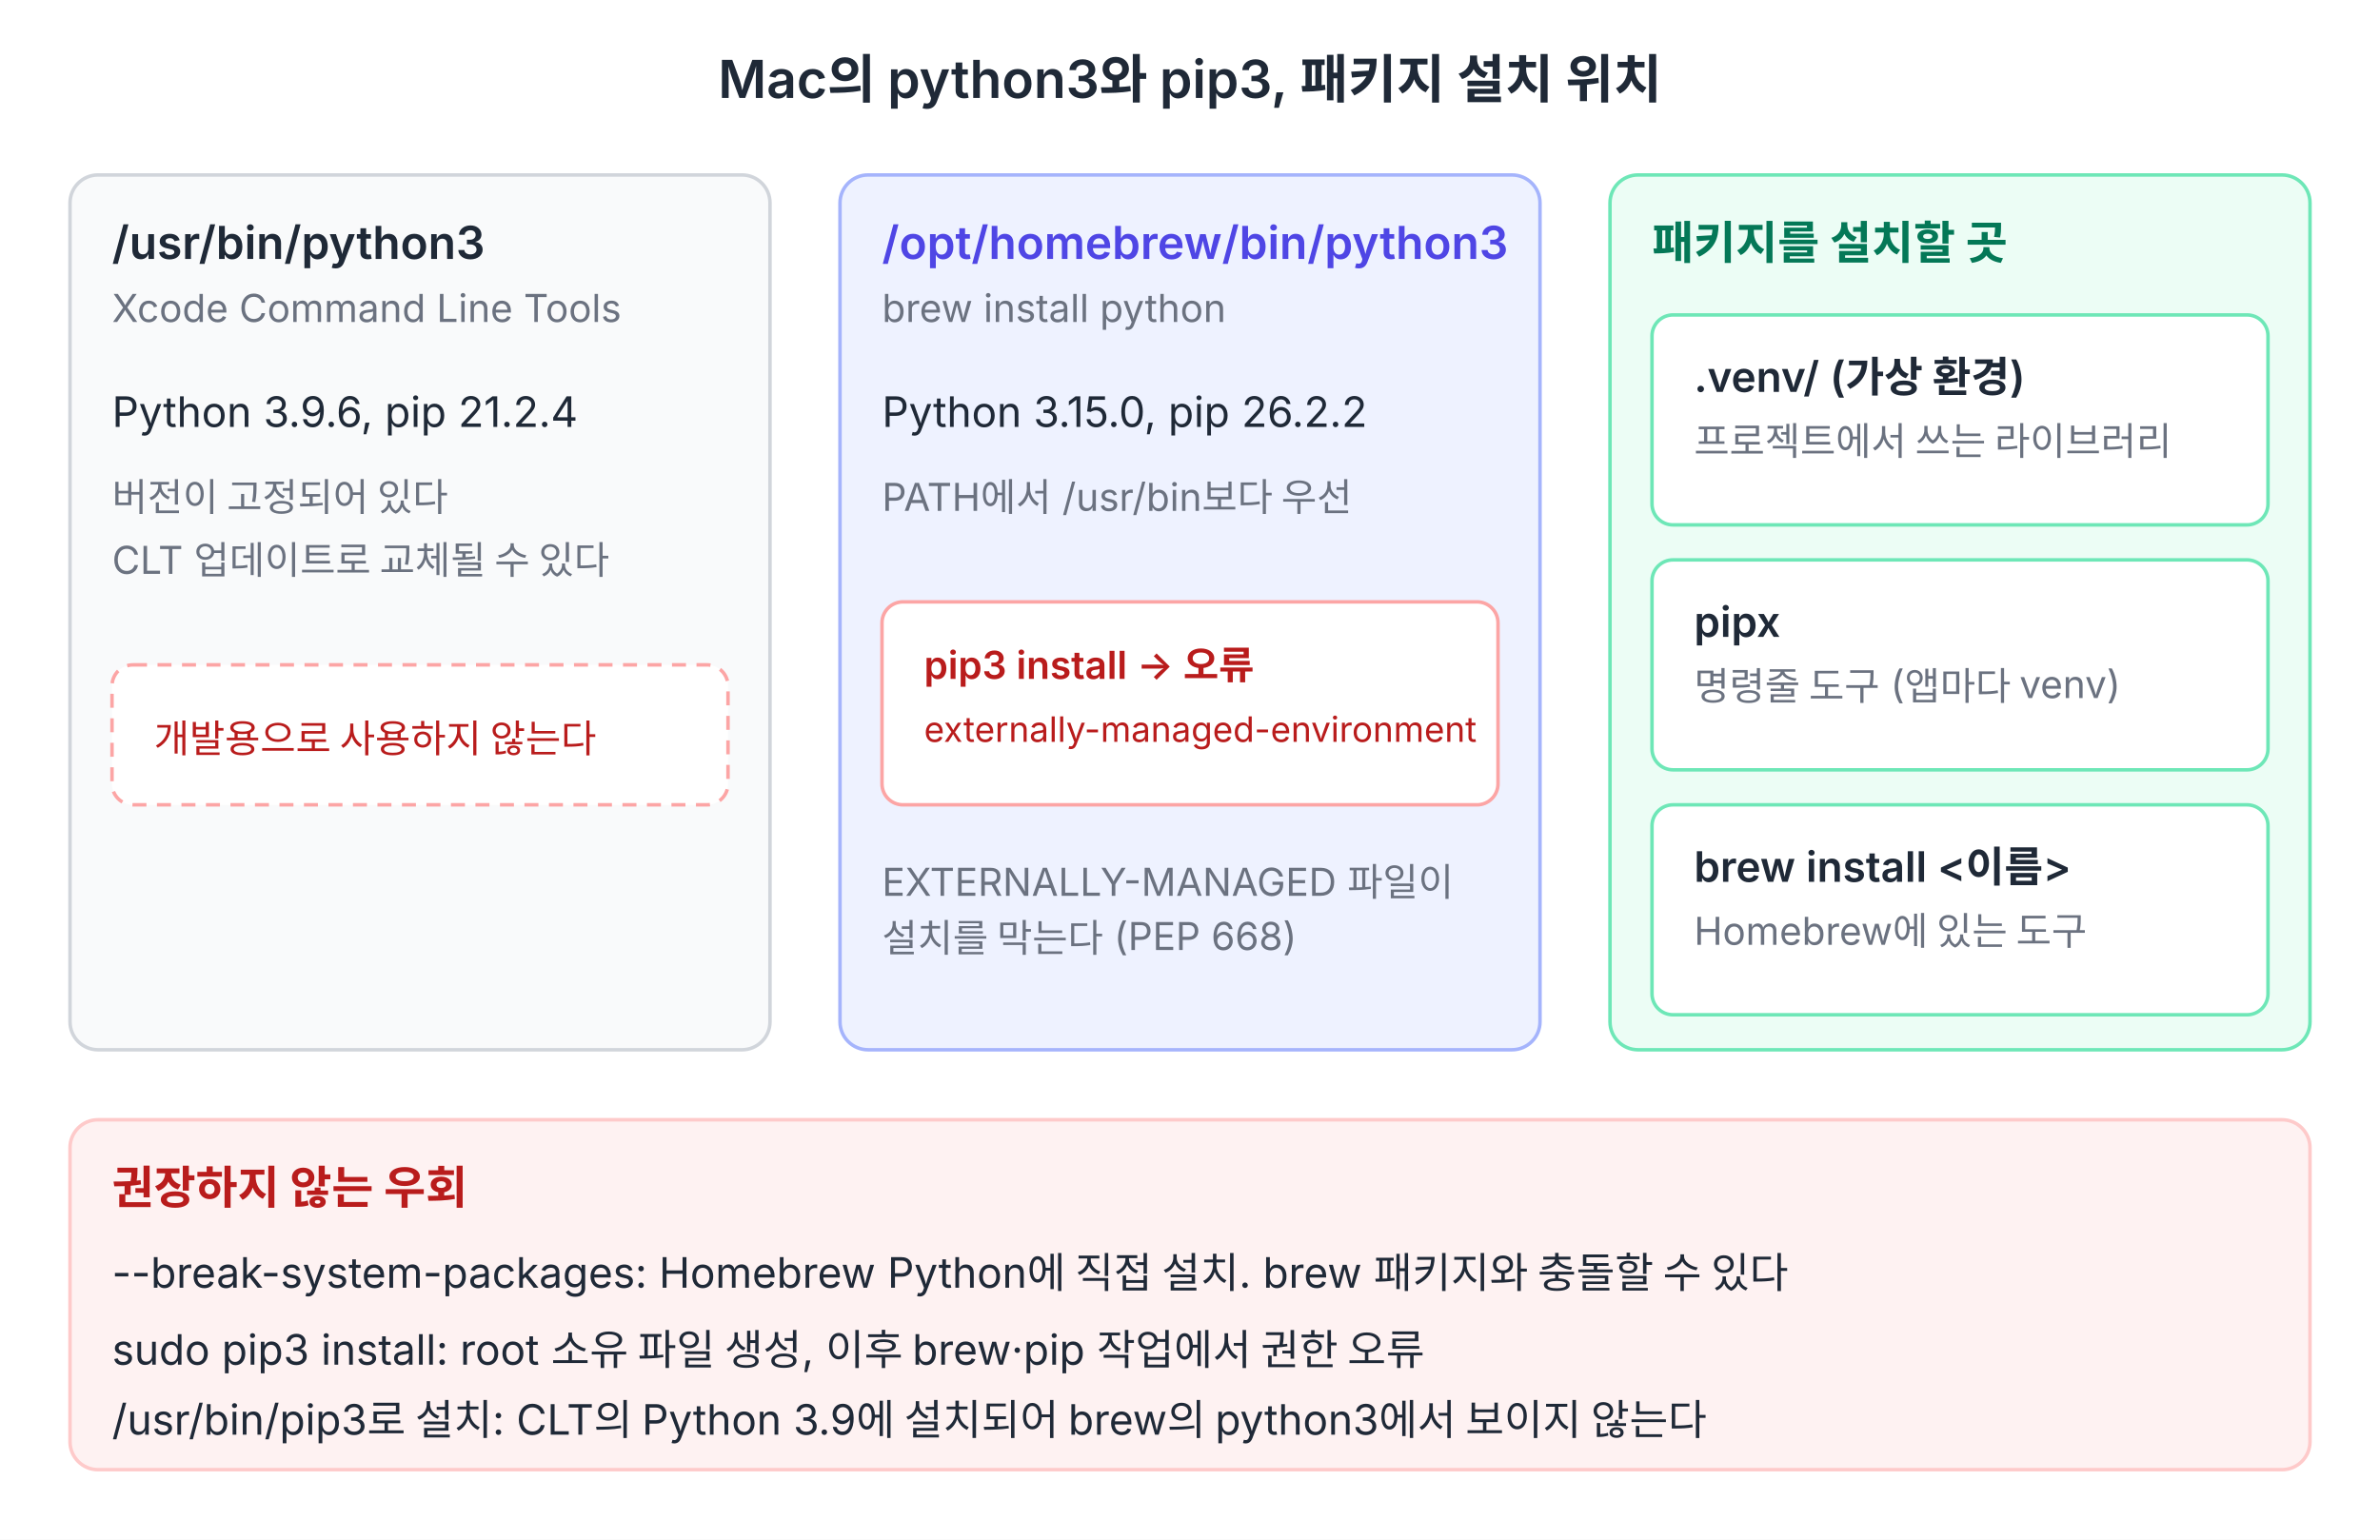
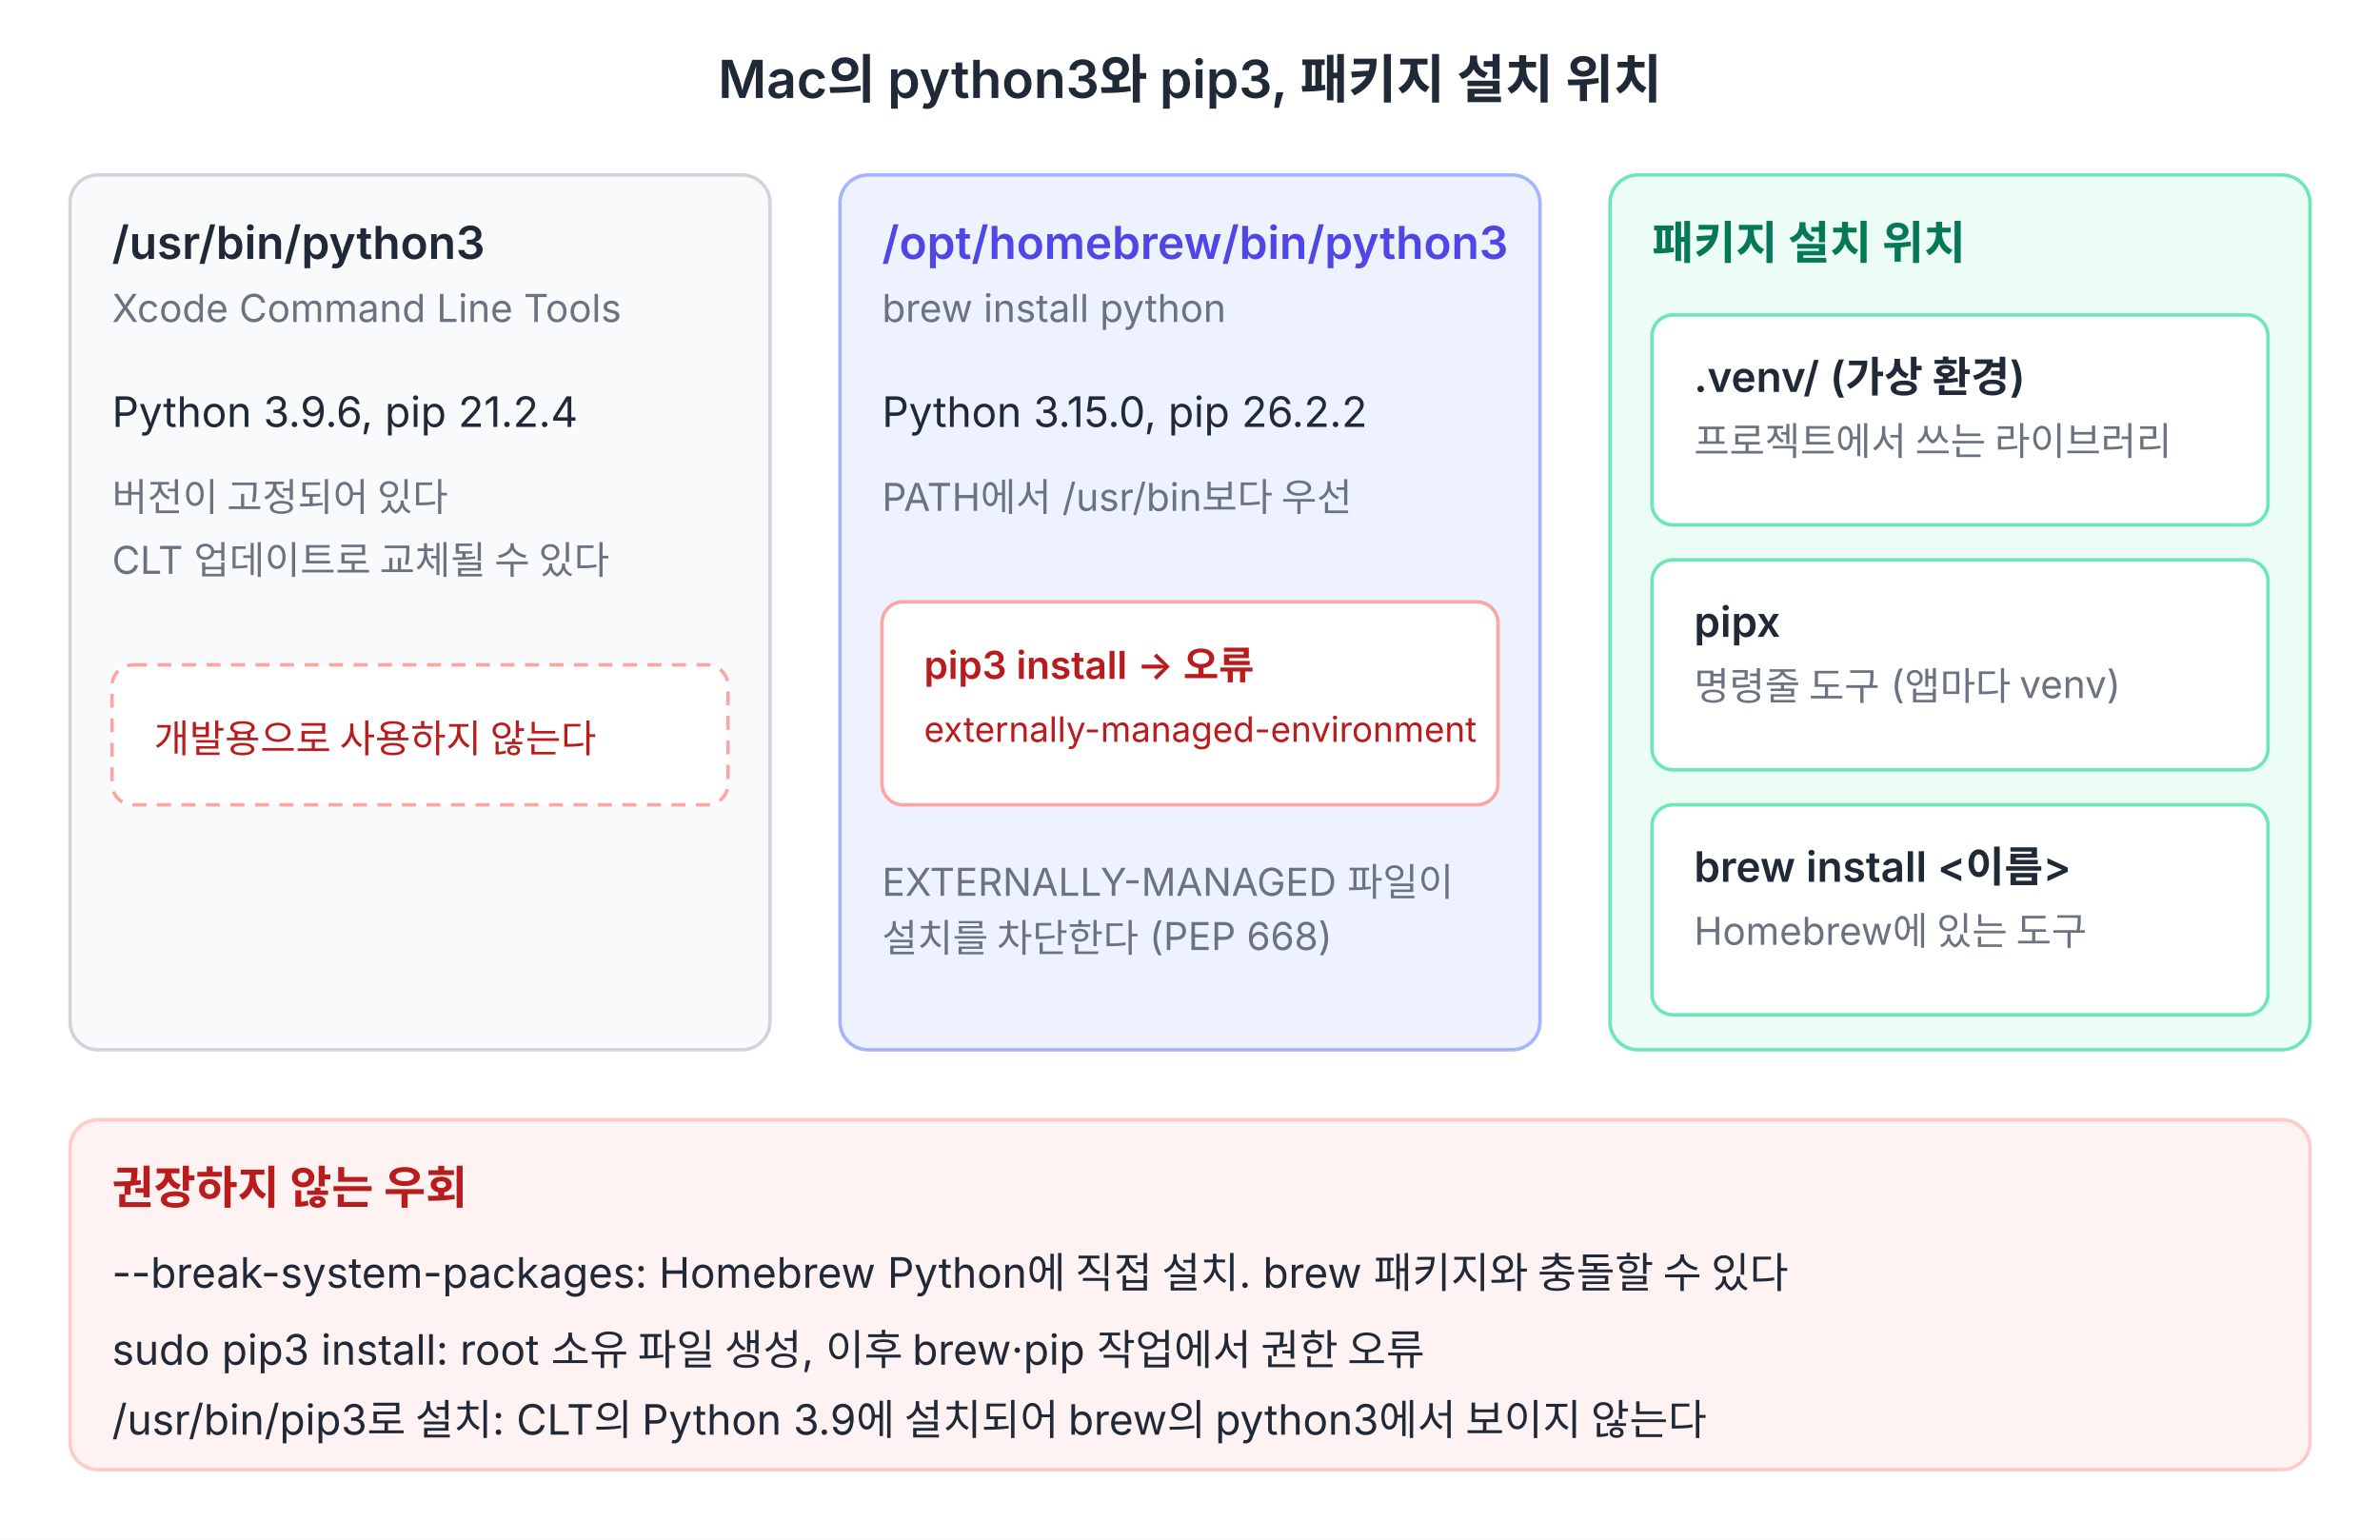
<svg xmlns="http://www.w3.org/2000/svg" viewBox="0 0 680 440" font-family="-apple-system, BlinkMacSystemFont, 'Apple SD Gothic Neo', sans-serif">
  <rect width="680" height="440" fill="#fff" />
  <text x="340" y="28" text-anchor="middle" font-size="15" font-weight="600" fill="#1f2937">Mac의 python3와 pip3, 패키지 설치 위치</text>
  <rect x="20" y="50" width="200" height="250" rx="8" fill="#f9fafb" stroke="#d1d5db" />
  <text x="32" y="74" font-size="13" font-weight="600" fill="#1f2937">/usr/bin/python3</text>
  <text x="32" y="92" font-size="11" fill="#6b7280">Xcode Command Line Tools</text>
  <text x="32" y="122" font-size="12" fill="#1f2937">Python 3.9.6, pip 21.2.4</text>
  <text x="32" y="146" font-size="11" fill="#6b7280">버전이 고정되어 있다</text>
  <text x="32" y="164" font-size="11" fill="#6b7280">CLT 업데이트로 교체될 수 있다</text>
  <rect x="32" y="190" width="176" height="40" rx="6" fill="#fff" stroke="#fca5a5" stroke-dasharray="4 3" />
  <text x="44" y="215" font-size="11" fill="#b91c1c">개발용으로 사용하지 않는다</text>
  <rect x="240" y="50" width="200" height="250" rx="8" fill="#eef2ff" stroke="#a5b4fc" />
  <text x="252" y="74" font-size="13" font-weight="600" fill="#4f46e5">/opt/homebrew/bin/python3</text>
  <text x="252" y="92" font-size="11" fill="#6b7280">brew install python</text>
  <text x="252" y="122" font-size="12" fill="#1f2937">Python 3.15.0, pip 26.2.2</text>
  <text x="252" y="146" font-size="11" fill="#6b7280">PATH에서 /usr/bin보다 우선</text>
  <rect x="252" y="172" width="176" height="58" rx="6" fill="#fff" stroke="#fca5a5" />
  <text x="264" y="194" font-size="11" font-weight="600" fill="#b91c1c">pip3 install → 오류</text>
  <text x="264" y="212" font-size="10" fill="#b91c1c">externally-managed-environment</text>
  <text x="252" y="256" font-size="11" fill="#6b7280">EXTERNALLY-MANAGED 파일이</text>
-   <text x="252" y="272" font-size="11" fill="#6b7280">설치를 막는다 (PEP 668)</text>
+   <text x="252" y="272" font-size="11" fill="#6b7280">설치를 차단한다 (PEP 668)</text>
  <rect x="460" y="50" width="200" height="250" rx="8" fill="#ecfdf5" stroke="#6ee7b7" />
-   <text x="472" y="74" font-size="13" font-weight="600" fill="#047857">패키지를 설치할 곳</text>
+   <text x="472" y="74" font-size="13" font-weight="600" fill="#047857">패키지 설치 위치</text>
  <rect x="472" y="90" width="176" height="60" rx="6" fill="#fff" stroke="#6ee7b7" />
  <text x="484" y="112" font-size="12" font-weight="600" fill="#1f2937">.venv/ (가상 환경)</text>
  <text x="484" y="130" font-size="11" fill="#6b7280">프로젝트에서 쓰는 라이브러리</text>
  <rect x="472" y="160" width="176" height="60" rx="6" fill="#fff" stroke="#6ee7b7" />
  <text x="484" y="182" font-size="12" font-weight="600" fill="#1f2937">pipx</text>
  <text x="484" y="200" font-size="11" fill="#6b7280">명령줄 도구 (앱마다 venv)</text>
  <rect x="472" y="230" width="176" height="60" rx="6" fill="#fff" stroke="#6ee7b7" />
  <text x="484" y="252" font-size="12" font-weight="600" fill="#1f2937">brew install &lt;이름&gt;</text>
  <text x="484" y="270" font-size="11" fill="#6b7280">Homebrew에 있는 도구</text>
  <rect x="20" y="320" width="640" height="100" rx="8" fill="#fef2f2" stroke="#fecaca" />
  <text x="32" y="344" font-size="13" font-weight="600" fill="#b91c1c">권장하지 않는 우회</text>
  <text x="32" y="368" font-size="12" fill="#1f2937">--break-system-packages: Homebrew Python에 직접 설치. brew 패키지와 충돌할 수 있다</text>
  <text x="32" y="390" font-size="12" fill="#1f2937">sudo pip3 install: root 소유 파일 생성, 이후 brew·pip 작업에서 권한 오류</text>
  <text x="32" y="410" font-size="12" fill="#1f2937">/usr/bin/pip3로 설치: CLT의 Python 3.9에 설치되어 brew의 python3에서 보이지 않는다</text>
</svg>
